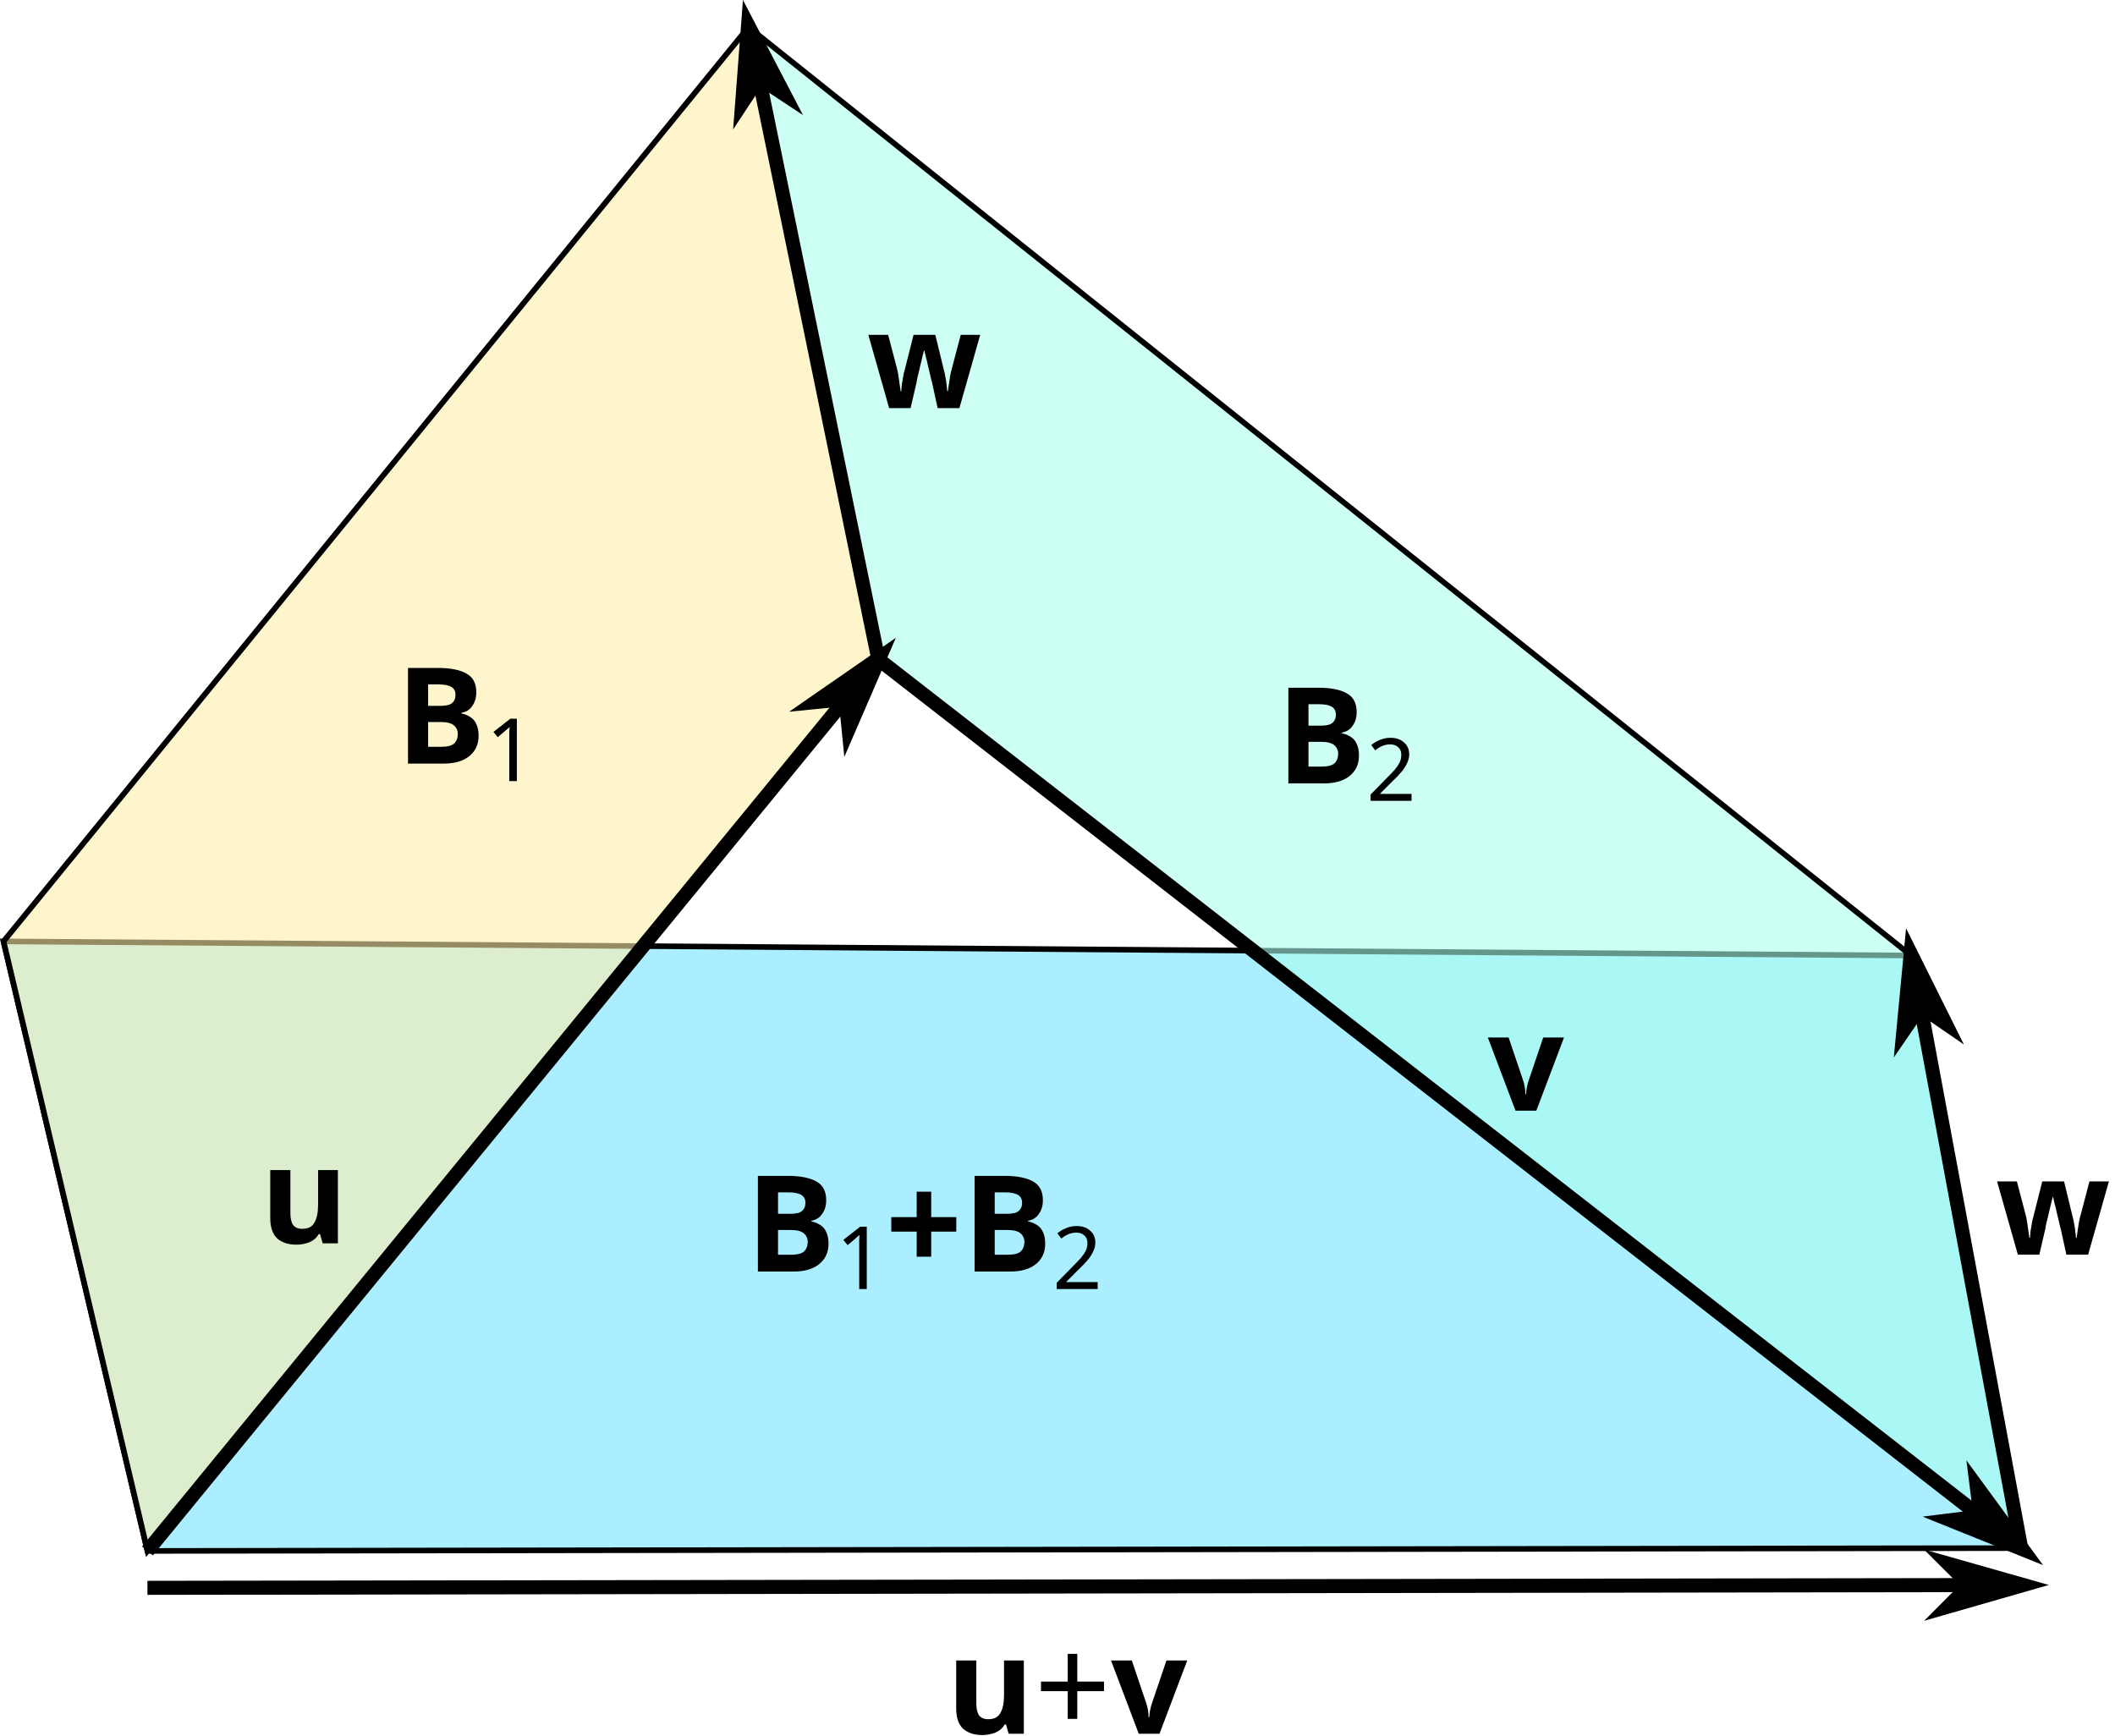
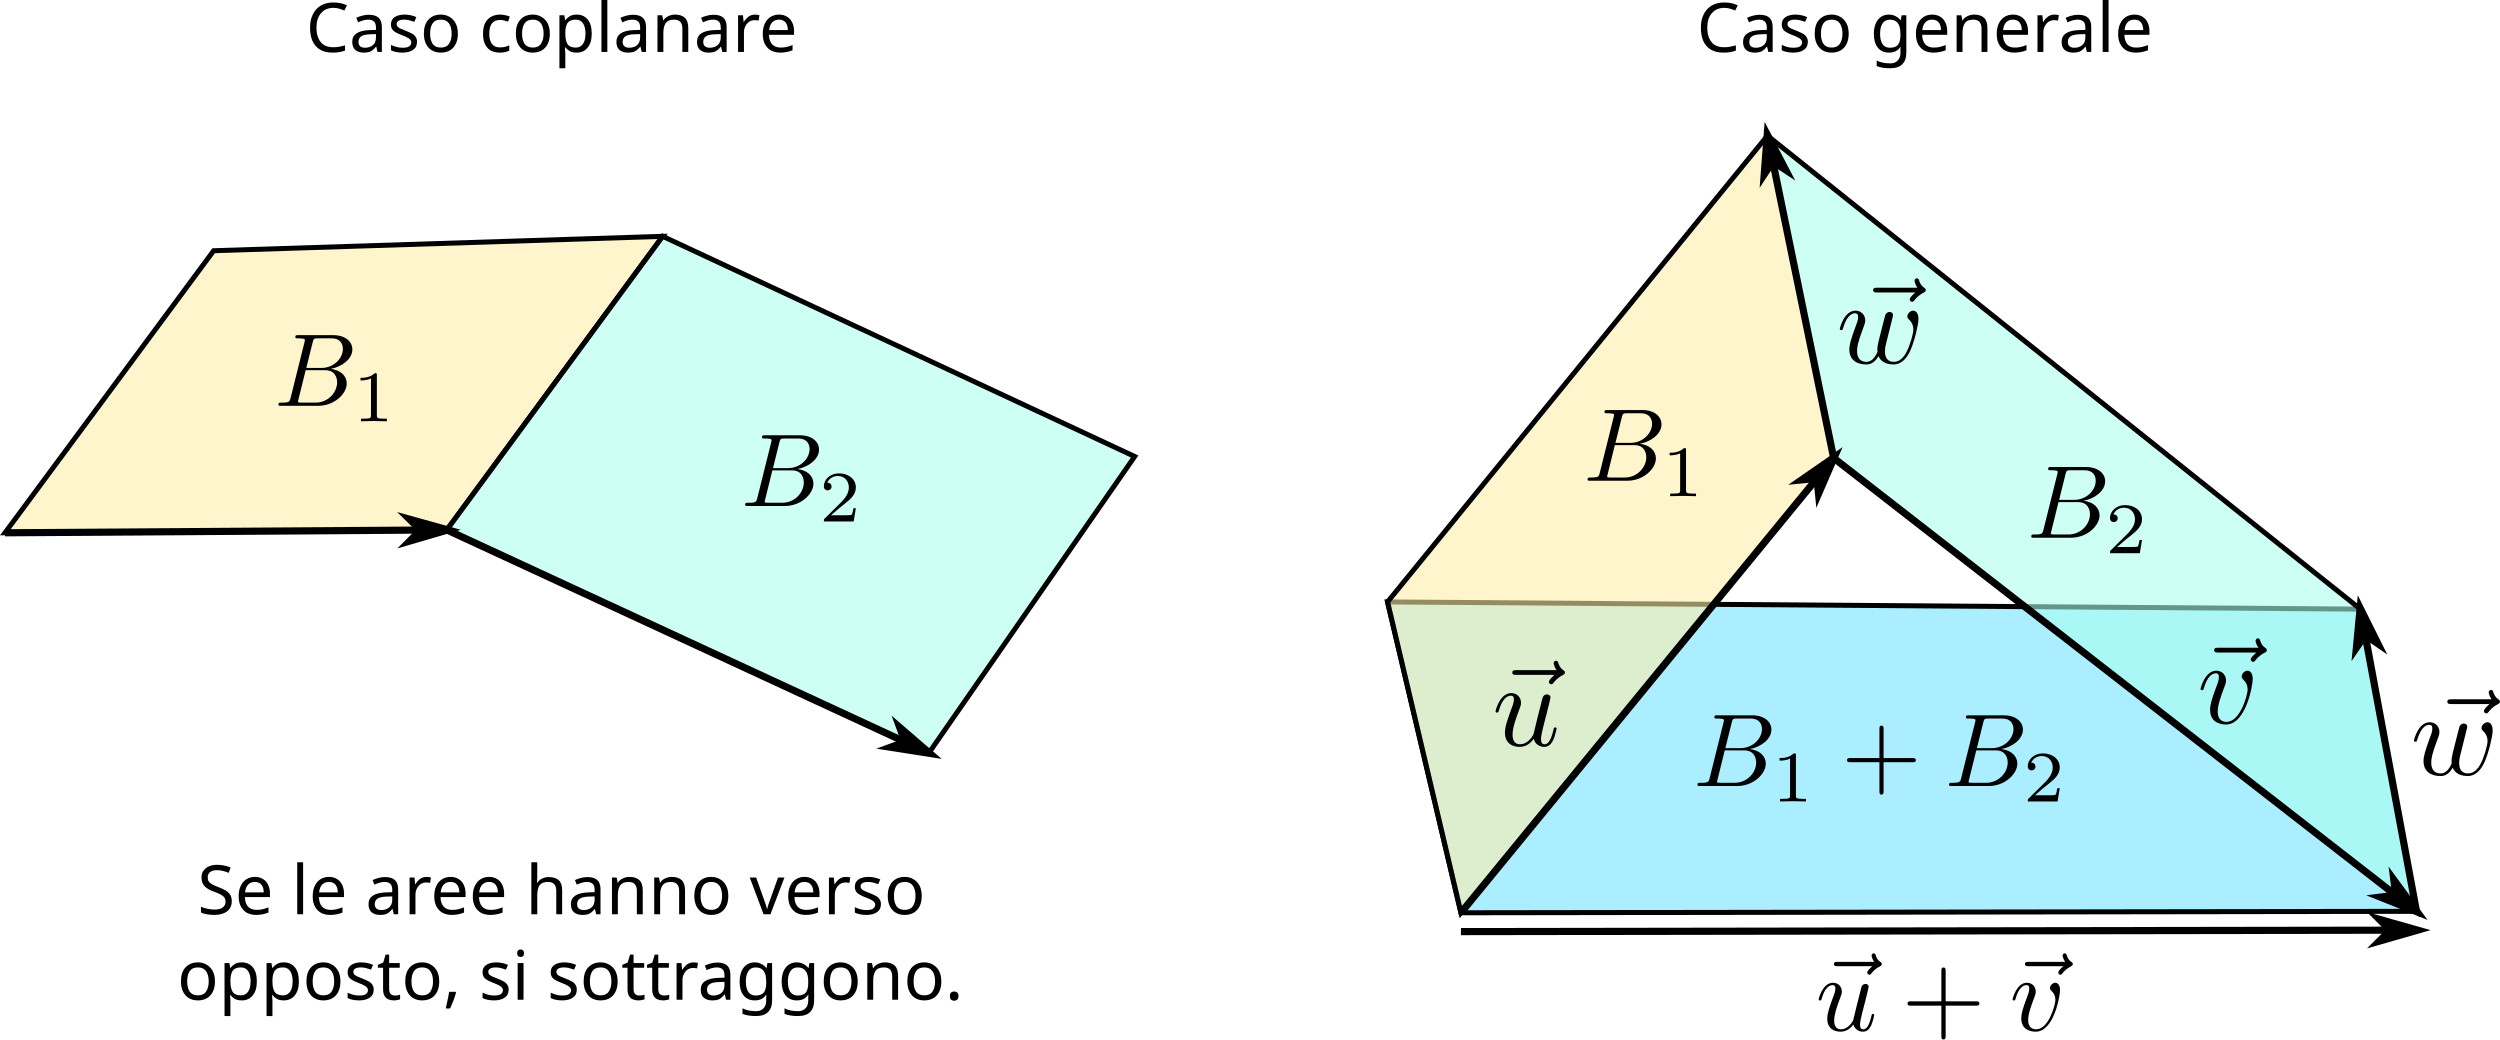
- <svg xmlns="http://www.w3.org/2000/svg" height="82.19mm" viewBox="0 0 100.16 82.19" width="100.16mm">
+ <svg xmlns="http://www.w3.org/2000/svg" height="96.526mm" viewBox="0 0 232.152 96.526" width="232.152mm">
  <marker id="a" orient="auto" overflow="visible" refX="0" refY="0">
    <path d="m0 0 5-5-17.5 5 17.5 5z" fill-rule="evenodd" stroke="#000" stroke-width="1pt" transform="matrix(-.4 0 0 -.4 -4 0)" />
  </marker>
  <marker id="b" orient="auto" overflow="visible" refX="0" refY="0">
    <path d="m0 0 5-5-17.5 5 17.5 5z" fill-rule="evenodd" stroke="#000" stroke-width="1pt" transform="matrix(-.4 0 0 -.4 -4 0)" />
  </marker>
  <marker id="c" orient="auto" overflow="visible" refX="0" refY="0">
    <path d="m0 0 5-5-17.5 5 17.5 5z" fill-rule="evenodd" stroke="#000" stroke-width="1pt" transform="matrix(-.4 0 0 -.4 -4 0)" />
  </marker>
  <marker id="d" orient="auto" overflow="visible" refX="0" refY="0">
    <path d="m0 0 5-5-17.5 5 17.5 5z" fill-rule="evenodd" stroke="#000" stroke-width="1pt" transform="matrix(-.4 0 0 -.4 -4 0)" />
  </marker>
  <marker id="e" orient="auto" overflow="visible" refX="0" refY="0">
    <path d="m0 0 5-5-17.5 5 17.5 5z" fill-rule="evenodd" stroke="#000" stroke-width="1pt" transform="matrix(-.4 0 0 -.4 -4 0)" />
  </marker>
-   <g transform="translate(-50.34648 -142.8381)">
-     <path d="m57.329 216.285 88.733-.134-5.212-28.063-90.337-.668z" fill="#aef" stroke="#000" stroke-width=".265" />
-     <path d="m57.329 216.285 34.611-42.229-6.147-29.934-35.28 43.298z" fill="#fea" fill-opacity=".588" stroke="#000" stroke-width=".265" />
-     <path d="m91.941 174.056 54.122 42.095-5.212-28.063-55.058-43.966z" fill="#afe" fill-opacity=".588" stroke="#000" stroke-width=".265" />
-     <path d="m57.329 216.285 34.611-42.229" fill="none" marker-end="url(#d)" stroke="#000" stroke-width=".665" />
-     <path d="m91.941 174.056-6.147-29.934" fill="none" marker-end="url(#e)" stroke="#000" stroke-width=".665" />
-     <path d="m146.063 216.151-5.212-28.063" fill="none" marker-end="url(#c)" stroke="#000" stroke-width=".665" />
-     <path d="m57.329 218.033 88.733-.134" fill="none" marker-end="url(#b)" stroke="#000" stroke-width=".665" />
-     <g stroke-width=".265">
-       <text font-family="sans-serif" font-size="6.35" letter-spacing="0" word-spacing="0" x="62.675" y="201.718">
-         <tspan font-weight="bold" stroke-width=".265" x="62.675" y="201.718">u</tspan>
-       </text>
-       <text font-family="sans-serif" font-size="6.35" letter-spacing="0" word-spacing="0" x="91.406" y="162.163">
-         <tspan font-weight="bold" stroke-width=".265" x="91.406" y="162.163">w</tspan>
-       </text>
-       <text font-family="sans-serif" font-size="6.35" letter-spacing="0" word-spacing="0" x="120.806" y="195.438">
-         <tspan font-weight="bold" stroke-width=".265" x="120.806" y="195.438">v</tspan>
-       </text>
-       <text font-family="sans-serif" font-size="6.35" letter-spacing="0" word-spacing="0" x="144.86" y="202.253">
-         <tspan font-weight="bold" stroke-width=".265" x="144.86" y="202.253">w</tspan>
-       </text>
-       <text font-family="sans-serif" font-size="6.35" letter-spacing="0" word-spacing="0" x="95.159" y="224.939">
-         <tspan font-weight="bold" stroke-width=".265" x="95.159" y="224.939">u<tspan font-weight="normal">+</tspan>v</tspan>
-       </text>
-       <text font-family="sans-serif" font-size="6.35" letter-spacing="0" word-spacing="0" x="69.089" y="179">
-         <tspan font-weight="bold" stroke-width=".265" x="69.089" y="179">B<tspan baseline-shift="sub" font-size="65%" font-weight="normal">1</tspan>
-         </tspan>
-       </text>
-       <text font-family="sans-serif" font-size="6.35" letter-spacing="0" word-spacing="0" x="110.783" y="179.936">
-         <tspan font-weight="bold" stroke-width=".265" x="110.783" y="179.936">B<tspan baseline-shift="sub" font-size="65%" font-weight="normal">2</tspan>
-         </tspan>
-       </text>
-       <text font-family="sans-serif" font-size="6.35" letter-spacing="0" word-spacing="0" x="85.66" y="203.055">
-         <tspan font-weight="bold" stroke-width=".265" x="85.66" y="203.055">B<tspan baseline-shift="sub" font-size="65%" font-weight="normal">1</tspan>+B<tspan baseline-shift="sub" font-size="65%" font-weight="normal">2</tspan>
-         </tspan>
-       </text>
+   <marker id="f" orient="auto" overflow="visible" refX="0" refY="0">
+     <path d="m0 0 5-5-17.5 5 17.5 5z" fill-rule="evenodd" stroke="#000" stroke-width="1pt" transform="matrix(-.4 0 0 -.4 -4 0)" />
+   </marker>
+   <marker id="g" orient="auto" overflow="visible" refX="0" refY="0">
+     <path d="m0 0 5-5-17.5 5 17.5 5z" fill-rule="evenodd" stroke="#000" stroke-width="1pt" transform="matrix(-.4 0 0 -.4 -4 0)" />
+   </marker>
+   <g transform="translate(78.3347 -131.524)">
+     <g stroke="#000">
+       <path d="m57.329 216.285 88.733-.134-5.212-28.063-90.337-.668z" fill="#aef" stroke-width=".465" />
+       <path d="m57.329 216.285 34.611-42.229-6.147-29.934-35.28 43.298z" fill="#fea" fill-opacity=".588" stroke-width=".465" />
+       <path d="m91.941 174.056 54.122 42.095-5.212-28.063-55.058-43.966z" fill="#afe" fill-opacity=".588" stroke-width=".465" />
+       <path d="m57.329 216.285 34.611-42.229" fill="none" marker-end="url(#e)" stroke-width=".665" />
+       <path d="m91.941 174.056-6.147-29.934" fill="none" marker-end="url(#f)" stroke-width=".665" />
+       <path d="m146.063 216.151-5.212-28.063" fill="none" marker-end="url(#d)" stroke-width=".665" />
+       <path d="m57.329 218.033 88.733-.134" fill="none" marker-end="url(#c)" stroke-width=".665" />
+       <path d="m91.941 174.056 54.122 42.095" fill="none" marker-end="url(#b)" stroke-width=".665" />
    </g>
-     <path d="m91.941 174.056 54.122 42.095" fill="none" marker-end="url(#a)" stroke="#000" stroke-width=".665" />
+     <g fill="#000" fill-rule="evenodd" stroke="none" stroke-miterlimit="10.433" transform="matrix(.2214226 0 0 -.2214226 44.65115 293.4075)">
+       <path d="m488.63 435.84-.07-.06-.07-.07-.08-.07-.08-.07-.08-.08-.09-.08-.09-.09-.1-.08-.09-.09-.1-.1-.19-.19-.2-.19-.19-.21-.09-.1-.09-.1-.09-.1-.08-.11-.08-.1-.08-.1-.07-.1-.07-.1-.05-.1-.06-.1-.04-.1-.04-.09-.03-.09-.03-.1-.01-.08v-.09c0-.5.5-1 1-1 .45 0 .7.36.95.66.59.75 1.73 2.14 3.94 3.23.34.21.84.46.84 1.05 0 .5-.34.75-.7 1-1.1.75-1.64 1.64-2.05 2.83-.09.45-.3 1.11-.98 1.11-.71 0-1-.66-1-1.05 0-.25.39-1.84 1.18-2.89h-16.78c-.84 0-1.75 0-1.75-1s.91-1 1.75-1z" />
+       <path d="m478.53 423.09.03.1.02.11.03.12.03.11.02.12.03.12.06.25.07.25.06.25.06.24.06.25.03.11.03.12.02.11.03.11.02.1.03.1.02.1.02.09.02.08.01.08.02.07.01.06.01.06.01.05v.04.03c0 .91-.7 1.35-1.45 1.35-.6 0-1.49-.39-1.83-1.39-.16-.35-2.5-9.86-2.84-11.16-.36-1.5-.46-2.39-.46-3.3 0-.54 0-.64.05-.89-1.14-2.64-2.64-4.18-4.58-4.18-3.98 0-3.98 3.68-3.98 4.53 0 1.59.25 3.54 2.59 9.67.55 1.48.84 2.19.84 3.19 0 2.23-1.64 4.07-4.09 4.07-4.73 0-6.58-7.21-6.58-7.67 0-.5.5-.5.61-.5.5 0 .55.11.8.91 1.34 4.62 3.28 6.17 5.03 6.17.44 0 1.25-.05 1.25-1.64 0-1.25-.56-2.64-.91-3.48-2.18-5.88-2.78-8.18-2.78-10.07 0-4.53 3.33-6.28 7.07-6.28.86 0 3.18 0 5.18 3.49 1.3-3.19 4.74-3.49 6.24-3.49 3.73 0 5.92 3.14 7.22 6.13 1.68 3.89 3.28 10.56 3.28 12.95 0 2.75-1.35 3.48-2.19 3.48-1.25 0-2.48-1.29-2.48-2.39 0-.64.29-.93.73-1.34.55-.55 1.8-1.84 1.8-4.23 0-1.69-1.44-6.58-2.74-9.11-1.29-2.64-3.04-4.39-5.48-4.39-2.35 0-3.69 1.5-3.69 4.32 0 1.41.34 2.96.55 3.64z" />
+     </g>
+     <g fill="#000" fill-rule="evenodd" stroke="none" stroke-miterlimit="10.433" transform="matrix(.2214226 0 0 -.2214226 -8.669115 255.188)">
+       <path d="m488.63 435.84-.07-.06-.07-.07-.08-.07-.08-.07-.08-.08-.09-.08-.09-.09-.1-.08-.09-.09-.1-.1-.19-.19-.2-.19-.19-.21-.09-.1-.09-.1-.09-.1-.08-.11-.08-.1-.08-.1-.07-.1-.07-.1-.05-.1-.06-.1-.04-.1-.04-.09-.03-.09-.03-.1-.01-.08v-.09c0-.5.5-1 1-1 .45 0 .7.36.95.66.59.75 1.73 2.14 3.94 3.23.34.21.84.46.84 1.05 0 .5-.34.75-.7 1-1.1.75-1.64 1.64-2.05 2.83-.09.45-.3 1.11-.98 1.11-.71 0-1-.66-1-1.05 0-.25.39-1.84 1.18-2.89h-16.78c-.84 0-1.75 0-1.75-1s.91-1 1.75-1z" />
+       <path d="m478.53 423.09.03.1.02.11.03.12.03.11.02.12.03.12.06.25.07.25.06.25.06.24.06.25.03.11.03.12.02.11.03.11.02.1.03.1.02.1.02.09.02.08.01.08.02.07.01.06.01.06.01.05v.04.03c0 .91-.7 1.35-1.45 1.35-.6 0-1.49-.39-1.83-1.39-.16-.35-2.5-9.86-2.84-11.16-.36-1.5-.46-2.39-.46-3.3 0-.54 0-.64.05-.89-1.14-2.64-2.64-4.18-4.58-4.18-3.98 0-3.98 3.68-3.98 4.53 0 1.59.25 3.54 2.59 9.67.55 1.48.84 2.19.84 3.19 0 2.23-1.64 4.07-4.09 4.07-4.73 0-6.58-7.21-6.58-7.67 0-.5.5-.5.61-.5.5 0 .55.11.8.91 1.34 4.62 3.28 6.17 5.03 6.17.44 0 1.25-.05 1.25-1.64 0-1.25-.56-2.64-.91-3.48-2.18-5.88-2.78-8.18-2.78-10.07 0-4.53 3.33-6.28 7.07-6.28.86 0 3.18 0 5.18 3.49 1.3-3.19 4.74-3.49 6.24-3.49 3.73 0 5.92 3.14 7.22 6.13 1.68 3.89 3.28 10.56 3.28 12.95 0 2.75-1.35 3.48-2.19 3.48-1.25 0-2.48-1.29-2.48-2.39 0-.64.29-.93.73-1.34.55-.55 1.8-1.84 1.8-4.23 0-1.69-1.44-6.58-2.74-9.11-1.29-2.64-3.04-4.39-5.48-4.39-2.35 0-3.69 1.5-3.69 4.32 0 1.41.34 2.96.55 3.64z" />
+     </g>
+     <g fill="#000" fill-rule="evenodd" stroke="none" stroke-miterlimit="10.433" transform="matrix(.2214226 0 0 -.2214226 24.83206 288.6215)">
+       <path d="m480.35 435.84-.07-.06-.07-.07-.07-.07-.09-.07-.08-.08-.09-.08-.09-.09-.09-.08-.1-.09-.1-.1-.19-.19-.2-.19-.19-.21-.09-.1-.09-.1-.09-.1-.08-.11-.08-.1-.08-.1-.07-.1-.06-.1-.06-.1-.05-.1-.05-.1-.04-.09-.03-.09-.02-.1-.02-.08v-.09c0-.5.5-1 1-1 .45 0 .7.36.95.66.59.75 1.74 2.14 3.94 3.23.34.21.84.46.84 1.05 0 .5-.34.75-.7 1-1.09.75-1.64 1.64-2.05 2.83-.09.45-.29 1.11-.98 1.11-.71 0-1-.66-1-1.05 0-.25.39-1.84 1.19-2.89h-16.79c-.84 0-1.75 0-1.75-1s.91-1 1.75-1z" />
+       <path d="m478.83 424.73v.12l-.01.13v.12l-.01.11v.12l-.01.11-.02.11-.01.1-.03.21-.04.19-.04.18-.05.18-.05.16-.06.16-.06.15-.07.13-.07.13-.07.12-.08.12-.08.1-.08.1-.09.09-.09.08-.09.07-.09.07-.09.06-.09.05-.09.05-.09.04-.1.03-.09.03-.09.03-.09.01-.09.02h-.08-.09c-1.25 0-2.44-1.29-2.44-2.39 0-.64.25-.93.8-1.48 1.05-1 1.69-2.3 1.69-4.09 0-2.1-3.03-13.5-8.86-13.5-2.55 0-3.69 1.75-3.69 4.32 0 2.8 1.34 6.44 2.89 10.57.35.86.59 1.54.59 2.5 0 2.23-1.59 4.07-4.09 4.07-4.67 0-6.58-7.21-6.58-7.67 0-.5.5-.5.61-.5.5 0 .55.11.8.91 1.44 5.03 3.58 6.17 5.03 6.17.39 0 1.25 0 1.25-1.59 0-1.25-.5-2.6-.86-3.49-2.19-5.78-2.83-8.08-2.83-10.22 0-5.37 4.38-6.17 6.67-6.17 8.38 0 11.21 16.49 11.21 19.08z" />
+     </g>
+     <g fill="#000" fill-rule="evenodd" stroke="none" stroke-miterlimit="10.433" transform="matrix(.2214226 0 0 -.2214226 -40.63531 290.7003)">
+       <path d="m481.67 435.84-.07-.06-.07-.07-.07-.07-.09-.07-.08-.08-.09-.08-.09-.09-.09-.08-.1-.09-.1-.1-.19-.19-.2-.19-.19-.21-.09-.1-.09-.1-.09-.1-.08-.11-.08-.1-.08-.1-.07-.1-.06-.1-.06-.1-.05-.1-.05-.1-.04-.09-.03-.09-.02-.1-.02-.08v-.09c0-.5.5-1 1-1 .45 0 .7.36.95.66.6.75 1.74 2.14 3.94 3.23.34.21.84.46.84 1.05 0 .5-.34.75-.7 1-1.09.75-1.64 1.64-2.05 2.83-.09.45-.29 1.11-.98 1.11-.71 0-1-.66-1-1.05 0-.25.39-1.84 1.19-2.89h-16.79c-.84 0-1.75 0-1.75-1s.91-1 1.75-1z" />
+       <path d="m472.95 409 .06-.19.06-.19.07-.18.07-.18.08-.17.09-.16.1-.16.1-.16.1-.15.11-.15.12-.14.12-.13.13-.13.13-.12.14-.12.14-.11.15-.11.15-.1.16-.09.16-.09.16-.08.17-.07.18-.07.17-.06.18-.06.18-.04.19-.05.19-.03.19-.02.19-.02.2-.01.2-.01c1.73 0 2.89 1.14 3.69 2.74.84 1.79 1.48 4.84 1.48 4.93 0 .5-.44.5-.59.5-.5 0-.55-.2-.7-.9-.69-2.78-1.65-6.17-3.74-6.17-1.05 0-1.53.65-1.53 2.29 0 1.1.59 3.44.98 5.17l1.41 5.4c.14.75.64 2.64.84 3.39.25 1.14.75 3.03.75 3.32 0 .91-.7 1.35-1.45 1.35-.25 0-1.55-.05-1.94-1.74-.95-3.64-3.14-12.36-3.73-15-.06-.2-2.05-4.18-5.69-4.18-2.59 0-3.09 2.25-3.09 4.09 0 2.78 1.4 6.72 2.7 10.16.6 1.5.84 2.18.84 3.14 0 2.23-1.59 4.07-4.09 4.07-4.73 0-6.58-7.21-6.58-7.67 0-.5.5-.5.61-.5.5 0 .55.11.8.91 1.23 4.33 3.14 6.17 5.03 6.17.44 0 1.25-.05 1.25-1.64 0-1.2-.56-2.64-.86-3.39-1.84-4.94-2.89-8.02-2.89-10.45 0-4.74 3.44-5.99 6.14-5.99 3.28 0 5.08 2.24 5.92 3.35z" />
+     </g>
+     <g fill="#000" fill-rule="evenodd" stroke="none" stroke-miterlimit="10.433" transform="matrix(.2014099 0 0 -.2014099 -1.483785 309.0293)">
+       <path d="m481.67 435.84-.07-.06-.07-.07-.07-.07-.09-.07-.08-.08-.09-.08-.09-.09-.09-.08-.1-.09-.1-.1-.19-.19-.2-.19-.19-.21-.09-.1-.09-.1-.09-.1-.08-.11-.08-.1-.08-.1-.07-.1-.06-.1-.06-.1-.05-.1-.05-.1-.04-.09-.03-.09-.02-.1-.02-.08v-.09c0-.5.5-1 1-1 .45 0 .7.36.95.66.6.75 1.74 2.14 3.94 3.23.34.21.84.46.84 1.05 0 .5-.34.75-.7 1-1.09.75-1.64 1.64-2.05 2.83-.09.45-.29 1.11-.98 1.11-.71 0-1-.66-1-1.05 0-.25.39-1.84 1.19-2.89h-16.79c-.84 0-1.75 0-1.75-1s.91-1 1.75-1z" />
+       <path d="m472.95 409 .06-.19.06-.19.07-.18.07-.18.08-.17.09-.16.1-.16.1-.16.1-.15.11-.15.12-.14.12-.13.13-.13.13-.12.14-.12.14-.11.15-.11.15-.1.16-.09.16-.09.16-.08.17-.07.18-.07.17-.06.18-.06.18-.04.19-.05.19-.03.19-.02.19-.02.2-.01.2-.01c1.73 0 2.89 1.14 3.69 2.74.84 1.79 1.48 4.84 1.48 4.93 0 .5-.44.5-.59.5-.5 0-.55-.2-.7-.9-.69-2.78-1.65-6.17-3.74-6.17-1.05 0-1.53.65-1.53 2.29 0 1.1.59 3.44.98 5.17l1.41 5.4c.14.75.64 2.64.84 3.39.25 1.14.75 3.03.75 3.32 0 .91-.7 1.35-1.45 1.35-.25 0-1.55-.05-1.94-1.74-.95-3.64-3.14-12.36-3.73-15-.06-.2-2.05-4.18-5.69-4.18-2.59 0-3.09 2.25-3.09 4.09 0 2.78 1.4 6.72 2.7 10.16.6 1.5.84 2.18.84 3.14 0 2.23-1.59 4.07-4.09 4.07-4.73 0-6.58-7.21-6.58-7.67 0-.5.5-.5.61-.5.5 0 .55.11.8.91 1.23 4.33 3.14 6.17 5.03 6.17.44 0 1.25-.05 1.25-1.64 0-1.2-.56-2.64-.86-3.39-1.84-4.94-2.89-8.02-2.89-10.45 0-4.74 3.44-5.99 6.14-5.99 3.28 0 5.08 2.24 5.92 3.35z" />
+       <path d="m515.49 417.65h13.91c.69 0 1.64 0 1.64 1s-.95 1-1.64 1h-13.91v13.96c0 .68 0 1.64-1 1.64-.98 0-.98-.96-.98-1.64v-13.96h-13.96c-.7 0-1.64 0-1.64-1s.94-1 1.64-1h13.96v-13.94c0-.7 0-1.65.98-1.65 1 0 1 .95 1 1.65z" />
+       <path d="m569.74 435.84-.07-.06-.07-.07-.07-.07-.09-.07-.08-.08-.09-.08-.09-.09-.09-.08-.1-.09-.1-.1-.19-.19-.2-.19-.19-.21-.09-.1-.09-.1-.09-.1-.08-.11-.08-.1-.08-.1-.07-.1-.06-.1-.06-.1-.05-.1-.05-.1-.04-.09-.03-.09-.02-.1-.02-.08v-.09c0-.5.5-1 1-1 .45 0 .7.36.95.66.6.75 1.74 2.14 3.94 3.23.34.21.84.46.84 1.05 0 .5-.34.75-.7 1-1.09.75-1.64 1.64-2.05 2.83-.09.45-.29 1.11-.98 1.11-.7 0-1-.66-1-1.05 0-.25.39-1.84 1.19-2.89h-16.79c-.84 0-1.75 0-1.75-1s.91-1 1.75-1z" />
+       <path d="m568.22 424.73v.12.13l-.01.12v.11l-.01.12-.01.11-.01.11-.01.1-.04.21-.03.19-.05.18-.04.18-.06.16-.05.16-.07.15-.06.13-.07.13-.08.12-.08.12-.08.1-.08.1-.09.09-.08.08-.09.07-.09.07-.09.06-.09.05-.1.05-.09.04-.09.03-.09.03-.1.03-.09.01-.08.02h-.09-.09c-1.25 0-2.43-1.29-2.43-2.39 0-.64.25-.93.8-1.48 1.04-1 1.68-2.3 1.68-4.09 0-2.1-3.03-13.5-8.86-13.5-2.54 0-3.69 1.75-3.69 4.32 0 2.8 1.35 6.44 2.9 10.57.34.86.59 1.54.59 2.5 0 2.23-1.59 4.07-4.09 4.07-4.68 0-6.58-7.21-6.58-7.67 0-.5.5-.5.61-.5.5 0 .54.11.79.91 1.44 5.03 3.58 6.17 5.03 6.17.4 0 1.25 0 1.25-1.59 0-1.25-.5-2.6-.85-3.49-2.19-5.78-2.83-8.08-2.83-10.22 0-5.37 4.37-6.17 6.67-6.17 8.38 0 11.2 16.49 11.2 19.08z" />
+     </g>
+     <g fill="#000" fill-rule="evenodd" stroke="none" stroke-miterlimit="10.433" transform="matrix(.1929105 0 0 -.1929105 -8.982087 282.8733)">
+       <path d="m463.49 410.09-.05-.18-.04-.17-.05-.16-.04-.15-.04-.15-.05-.13-.05-.13-.05-.12-.05-.11-.06-.11-.07-.1-.07-.09-.07-.09-.09-.07-.09-.08-.11-.06-.11-.07-.13-.05-.13-.05-.15-.05-.16-.04-.09-.02-.09-.01-.09-.02-.1-.02-.1-.01-.1-.01-.11-.01-.12-.02-.11-.01-.13-.01h-.12l-.13-.01-.14-.01h-.14l-.14-.01h-.15l-.16-.01h-.16-.16-.17-.18-.18c-.85 0-1.35 0-1.35-1 0-.55.46-.55 1.35-.55h17.78c7.87 0 13.75 5.87 13.75 10.76 0 3.58-2.89 6.47-7.72 7.02 5.19.95 10.42 4.64 10.42 9.38 0 3.68-3.3 6.87-9.28 6.87l-.69-1.55c4.38 0 5.42-2.93 5.42-5.12 0-4.39-4.28-9.13-10.35-9.13h-7.27l-.3-1.09h9.41c4.78 0 5.73-3.69 5.73-5.83 0-4.94-4.43-9.76-10.31-9.76h-6.78c-.69 0-.8 0-1.09.04-.5.05-.64.1-.64.5 0 .14 0 .25.25 1.14l3.43 13.91.3 1.09 3.08 12.36c.45 1.74.54 1.89 2.7 1.89h6.42l.69 1.55h-16.73c-.94 0-1.44 0-1.44-1 0-.55.44-.55 1.39-.55.09 0 1.05 0 1.89-.09.89-.11 1.34-.16 1.34-.8 0-.2-.04-.36-.2-.95z" />
+       <path d="m504.99 420.92v.04.04.05.04.03.04.04.03.04l-.01.03v.03.03.03l-.01.03v.03.02l-.01.03v.02l-.01.03v.02l-.01.04-.02.04-.02.03-.02.03-.02.03-.02.03-.03.02-.03.02-.03.02-.04.01-.04.01-.05.02h-.02-.02l-.03.01h-.03l-.02.01h-.03-.03-.03-.03l-.04.01h-.03-.04-.03-.04-.04-.04-.04-.05-.04-.04c-2.24-2.2-5.4-2.23-6.83-2.23v-1.25c.84 0 3.14 0 5.04.97v-17.77c0-1.16 0-1.61-3.48-1.61h-1.31v-1.25c.62.03 4.9.14 6.2.14 1.08 0 5.47-.11 6.23-.14v1.25h-1.32c-3.49 0-3.49.45-3.49 1.61z" />
+       <path d="m547.18 417.65h13.9c.69 0 1.64 0 1.64 1s-.95 1-1.64 1h-13.9v13.96c0 .68 0 1.64-1 1.64-.99 0-.99-.96-.99-1.64v-13.96h-13.95c-.71 0-1.64 0-1.64-1s.93-1 1.64-1h13.95v-13.94c0-.7 0-1.65.99-1.65 1 0 1 .95 1 1.65z" />
+       <path d="m584.57 410.09-.05-.18-.04-.17-.05-.16-.04-.15-.04-.15-.05-.13-.05-.13-.05-.12-.05-.11-.06-.11-.07-.1-.07-.09-.08-.09-.08-.07-.1-.08-.1-.06-.11-.07-.13-.05-.13-.05-.15-.05-.16-.04-.09-.02-.09-.01-.09-.02-.1-.02-.1-.01-.11-.01-.1-.01-.12-.02-.12-.01-.12-.01h-.12l-.13-.01-.14-.01h-.14l-.15-.01h-.15l-.15-.01h-.16-.17-.17-.17-.19c-.84 0-1.34 0-1.34-1 0-.55.46-.55 1.34-.55h17.79c7.87 0 13.75 5.87 13.75 10.76 0 3.58-2.89 6.47-7.72 7.02 5.18.95 10.42 4.64 10.42 9.38 0 3.68-3.3 6.87-9.28 6.87l-.69-1.55c4.38 0 5.42-2.93 5.42-5.12 0-4.39-4.28-9.13-10.36-9.13h-7.26l-.3-1.09h9.41c4.78 0 5.73-3.69 5.73-5.83 0-4.94-4.44-9.76-10.31-9.76h-6.78c-.69 0-.8 0-1.1.04-.5.05-.64.1-.64.5 0 .14 0 .25.25 1.14l3.44 13.91.3 1.09 3.08 12.36c.45 1.74.54 1.89 2.7 1.89h6.42l.69 1.55h-16.74c-.93 0-1.43 0-1.43-1 0-.55.43-.55 1.39-.55.09 0 1.04 0 1.89-.09.89-.11 1.34-.16 1.34-.8 0-.2-.04-.36-.2-.95z" />
+       <path d="m631.99 405.11h-1.19c-.09-.77-.45-2.83-.9-3.18-.27-.2-2.95-.2-3.44-.2h-6.42c3.66 3.23 4.87 4.2 6.97 5.84 2.58 2.07 4.98 4.22 4.98 7.54 0 4.21-3.69 6.79-8.15 6.79-4.32 0-7.25-3.03-7.25-6.23 0-1.78 1.5-1.96 1.86-1.96.82 0 1.84.6 1.84 1.85 0 .62-.25 1.84-2.06 1.84 1.07 2.47 3.45 3.24 5.09 3.24 3.48 0 5.3-2.71 5.3-5.53 0-3.04-2.16-5.44-3.28-6.69l-8.39-8.3c-.36-.31-.36-.39-.36-1.36h14.36z" />
+     </g>
+     <g fill="#000" fill-rule="evenodd" stroke="none" stroke-miterlimit="10.433" transform="matrix(.1929105 0 0 -.1929105 -19.18745 254.5251)">
+       <path d="m463.49 410.09-.05-.18-.04-.17-.05-.16-.04-.15-.04-.15-.05-.13-.05-.13-.05-.12-.05-.11-.06-.11-.07-.1-.07-.09-.07-.09-.09-.07-.09-.08-.11-.06-.11-.07-.13-.05-.13-.05-.15-.05-.16-.04-.09-.02-.09-.01-.09-.02-.1-.02-.1-.01-.1-.01-.11-.01-.12-.02-.11-.01-.13-.01h-.12l-.13-.01-.14-.01h-.14l-.14-.01h-.15l-.16-.01h-.16-.16-.17-.18-.18c-.85 0-1.35 0-1.35-1 0-.55.46-.55 1.35-.55h17.78c7.87 0 13.75 5.87 13.75 10.76 0 3.58-2.89 6.47-7.72 7.02 5.19.95 10.42 4.64 10.42 9.38 0 3.68-3.3 6.87-9.28 6.87l-.69-1.55c4.38 0 5.42-2.93 5.42-5.12 0-4.39-4.28-9.13-10.35-9.13h-7.27l-.3-1.09h9.41c4.78 0 5.73-3.69 5.73-5.83 0-4.94-4.43-9.76-10.31-9.76h-6.78c-.69 0-.8 0-1.09.04-.5.05-.64.1-.64.5 0 .14 0 .25.25 1.14l3.43 13.91.3 1.09 3.08 12.36c.45 1.74.54 1.89 2.7 1.89h6.42l.69 1.55h-16.73c-.94 0-1.44 0-1.44-1 0-.55.44-.55 1.39-.55.09 0 1.05 0 1.89-.09.89-.11 1.34-.16 1.34-.8 0-.2-.04-.36-.2-.95z" />
+       <path d="m504.99 420.92v.04.04.05.04.03.04.04.03.04l-.01.03v.03.03.03l-.01.03v.03.02l-.01.03v.02l-.01.03v.02l-.01.04-.02.04-.02.03-.02.03-.02.03-.02.03-.03.02-.03.02-.03.02-.04.01-.04.01-.05.02h-.02-.02l-.03.01h-.03l-.02.01h-.03-.03-.03-.03l-.04.01h-.03-.04-.03-.04-.04-.04-.04-.05-.04-.04c-2.24-2.2-5.4-2.23-6.83-2.23v-1.25c.84 0 3.14 0 5.04.97v-17.77c0-1.16 0-1.61-3.48-1.61h-1.31v-1.25c.62.03 4.9.14 6.2.14 1.08 0 5.47-.11 6.23-.14v1.25h-1.32c-3.49 0-3.49.45-3.49 1.61z" />
+     </g>
+     <g fill="#000" fill-rule="evenodd" stroke="none" stroke-miterlimit="10.433" transform="matrix(.1929105 0 0 -.1929105 22.01196 259.8168)">
+       <path d="m463.49 410.09-.05-.18-.04-.17-.05-.16-.04-.15-.04-.15-.05-.13-.05-.13-.05-.12-.05-.11-.06-.11-.07-.1-.07-.09-.07-.09-.09-.07-.09-.08-.11-.06-.11-.07-.13-.05-.13-.05-.15-.05-.16-.04-.09-.02-.09-.01-.09-.02-.1-.02-.1-.01-.1-.01-.11-.01-.12-.02-.11-.01-.13-.01h-.12l-.13-.01-.14-.01h-.14l-.14-.01h-.15l-.16-.01h-.16-.16-.17-.18-.18c-.85 0-1.35 0-1.35-1 0-.55.46-.55 1.35-.55h17.78c7.87 0 13.75 5.87 13.75 10.76 0 3.58-2.89 6.47-7.72 7.02 5.19.95 10.42 4.64 10.42 9.38 0 3.68-3.3 6.87-9.28 6.87l-.69-1.55c4.38 0 5.42-2.93 5.42-5.12 0-4.39-4.28-9.13-10.35-9.13h-7.27l-.3-1.09h9.41c4.78 0 5.73-3.69 5.73-5.83 0-4.94-4.43-9.76-10.31-9.76h-6.78c-.69 0-.8 0-1.09.04-.5.05-.64.1-.64.5 0 .14 0 .25.25 1.14l3.43 13.91.3 1.09 3.08 12.36c.45 1.74.54 1.89 2.7 1.89h6.42l.69 1.55h-16.73c-.94 0-1.44 0-1.44-1 0-.55.44-.55 1.39-.55.09 0 1.05 0 1.89-.09.89-.11 1.34-.16 1.34-.8 0-.2-.04-.36-.2-.95z" />
+       <path d="m510.91 405.11h-1.18c-.1-.77-.46-2.83-.91-3.18-.27-.2-2.95-.2-3.44-.2h-6.42c3.66 3.23 4.88 4.2 6.97 5.84 2.58 2.07 4.98 4.22 4.98 7.54 0 4.21-3.68 6.79-8.15 6.79-4.31 0-7.25-3.03-7.25-6.23 0-1.78 1.5-1.96 1.86-1.96.83 0 1.84.6 1.84 1.85 0 .62-.25 1.84-2.06 1.84 1.08 2.47 3.45 3.24 5.09 3.24 3.49 0 5.3-2.71 5.3-5.53 0-3.04-2.16-5.44-3.28-6.69l-8.39-8.3c-.36-.31-.36-.39-.36-1.36h14.36z" />
+     </g>
+     <g transform="translate(7.414446 -7.490231)">
+       <path d="m-85.286 188.489 41.026-.267 20.045-27.261-41.694 1.336z" fill="#fea" fill-opacity=".588" stroke="#000" stroke-width=".465" />
+       <path d="m-44.26 188.221 44.768 20.713 19.11-27.529-43.832-20.446z" fill="#afe" fill-opacity=".588" stroke="#000" stroke-width=".465" />
+       <g fill="#000" fill-rule="evenodd" stroke="none" stroke-miterlimit="10.433" transform="matrix(.1929105 0 0 -.1929105 -104.8342 264.3603)">
+         <path d="m463.49 410.09-.05-.18-.04-.17-.05-.16-.04-.15-.04-.15-.05-.13-.05-.13-.05-.12-.05-.11-.06-.11-.07-.1-.07-.09-.07-.09-.09-.07-.09-.08-.11-.06-.11-.07-.13-.05-.13-.05-.15-.05-.16-.04-.09-.02-.09-.01-.09-.02-.1-.02-.1-.01-.1-.01-.11-.01-.12-.02-.11-.01-.13-.01h-.12l-.13-.01-.14-.01h-.14l-.14-.01h-.15l-.16-.01h-.16-.16-.17-.18-.18c-.85 0-1.35 0-1.35-1 0-.55.46-.55 1.35-.55h17.78c7.87 0 13.75 5.87 13.75 10.76 0 3.58-2.89 6.47-7.72 7.02 5.19.95 10.42 4.64 10.42 9.38 0 3.68-3.3 6.87-9.28 6.87l-.69-1.55c4.38 0 5.42-2.93 5.42-5.12 0-4.39-4.28-9.13-10.35-9.13h-7.27l-.3-1.09h9.41c4.78 0 5.73-3.69 5.73-5.83 0-4.94-4.43-9.76-10.31-9.76h-6.78c-.69 0-.8 0-1.09.04-.5.05-.64.1-.64.5 0 .14 0 .25.25 1.14l3.43 13.91.3 1.09 3.08 12.36c.45 1.74.54 1.89 2.7 1.89h6.42l.69 1.55h-16.73c-.94 0-1.44 0-1.44-1 0-.55.44-.55 1.39-.55.09 0 1.05 0 1.89-.09.89-.11 1.34-.16 1.34-.8 0-.2-.04-.36-.2-.95z" />
+         <path d="m510.91 405.11h-1.18c-.1-.77-.46-2.83-.91-3.18-.27-.2-2.95-.2-3.44-.2h-6.42c3.66 3.23 4.88 4.2 6.97 5.84 2.58 2.07 4.98 4.22 4.98 7.54 0 4.21-3.68 6.79-8.15 6.79-4.31 0-7.25-3.03-7.25-6.23 0-1.78 1.5-1.96 1.86-1.96.83 0 1.84.6 1.84 1.85 0 .62-.25 1.84-2.06 1.84 1.08 2.47 3.45 3.24 5.09 3.24 3.49 0 5.3-2.71 5.3-5.53 0-3.04-2.16-5.44-3.28-6.69l-8.39-8.3c-.36-.31-.36-.39-.36-1.36h14.36z" />
+       </g>
+       <g fill="#000" fill-rule="evenodd" stroke="none" stroke-miterlimit="10.433" transform="matrix(.1929105 0 0 -.1929105 -148.1717 255.0596)">
+         <path d="m463.49 410.09-.05-.18-.04-.17-.05-.16-.04-.15-.04-.15-.05-.13-.05-.13-.05-.12-.05-.11-.06-.11-.07-.1-.07-.09-.07-.09-.09-.07-.09-.08-.11-.06-.11-.07-.13-.05-.13-.05-.15-.05-.16-.04-.09-.02-.09-.01-.09-.02-.1-.02-.1-.01-.1-.01-.11-.01-.12-.02-.11-.01-.13-.01h-.12l-.13-.01-.14-.01h-.14l-.14-.01h-.15l-.16-.01h-.16-.16-.17-.18-.18c-.85 0-1.35 0-1.35-1 0-.55.46-.55 1.35-.55h17.78c7.87 0 13.75 5.87 13.75 10.76 0 3.58-2.89 6.47-7.72 7.02 5.19.95 10.42 4.64 10.42 9.38 0 3.68-3.3 6.87-9.28 6.87l-.69-1.55c4.38 0 5.42-2.93 5.42-5.12 0-4.39-4.28-9.13-10.35-9.13h-7.27l-.3-1.09h9.41c4.78 0 5.73-3.69 5.73-5.83 0-4.94-4.43-9.76-10.31-9.76h-6.78c-.69 0-.8 0-1.09.04-.5.05-.64.1-.64.5 0 .14 0 .25.25 1.14l3.43 13.91.3 1.09 3.08 12.36c.45 1.74.54 1.89 2.7 1.89h6.42l.69 1.55h-16.73c-.94 0-1.44 0-1.44-1 0-.55.44-.55 1.39-.55.09 0 1.05 0 1.89-.09.89-.11 1.34-.16 1.34-.8 0-.2-.04-.36-.2-.95z" />
+         <path d="m504.99 420.92v.04.04.05.04.03.04.04.03.04l-.01.03v.03.03.03l-.01.03v.03.02l-.01.03v.02l-.01.03v.02l-.01.04-.02.04-.02.03-.02.03-.02.03-.02.03-.03.02-.03.02-.03.02-.04.01-.04.01-.05.02h-.02-.02l-.03.01h-.03l-.02.01h-.03-.03-.03-.03l-.04.01h-.03-.04-.03-.04-.04-.04-.04-.05-.04-.04c-2.24-2.2-5.4-2.23-6.83-2.23v-1.25c.84 0 3.14 0 5.04.97v-17.77c0-1.16 0-1.61-3.48-1.61h-1.31v-1.25c.62.03 4.9.14 6.2.14 1.08 0 5.47-.11 6.23-.14v1.25h-1.32c-3.49 0-3.49.45-3.49 1.61z" />
+       </g>
+       <g fill="none" stroke="#000" stroke-width=".665">
+         <path d="m-85.286 188.489 41.026-.267" marker-end="url(#g)" />
+         <path d="m-44.26 188.221 44.768 20.713" marker-end="url(#a)" />
+       </g>
+     </g>
+     <text font-family="sans-serif" font-size="6.35" letter-spacing="0" stroke-width=".265" word-spacing="0" x="-49.933" y="136.348">
+       <tspan stroke-width=".265" x="-49.933" y="136.348">Caso coplanare</tspan>
+     </text>
+     <text font-family="sans-serif" font-size="6.35" letter-spacing="0" stroke-width=".265" word-spacing="0" x="79.22" y="136.348">
+       <tspan stroke-width=".265" x="79.22" y="136.348">Caso generale</tspan>
+     </text>
+     <text font-family="sans-serif" font-size="6.35" letter-spacing="0" stroke-width=".265" word-spacing="0" x="-25.376" y="216.422">
+       <tspan stroke-width=".265" text-anchor="middle" x="-25.376" y="216.422">Se le aree hanno verso</tspan>
+       <tspan stroke-width=".265" text-anchor="middle" x="-25.376" y="224.36">opposto, si sottraggono.</tspan>
+     </text>
  </g>
</svg>
